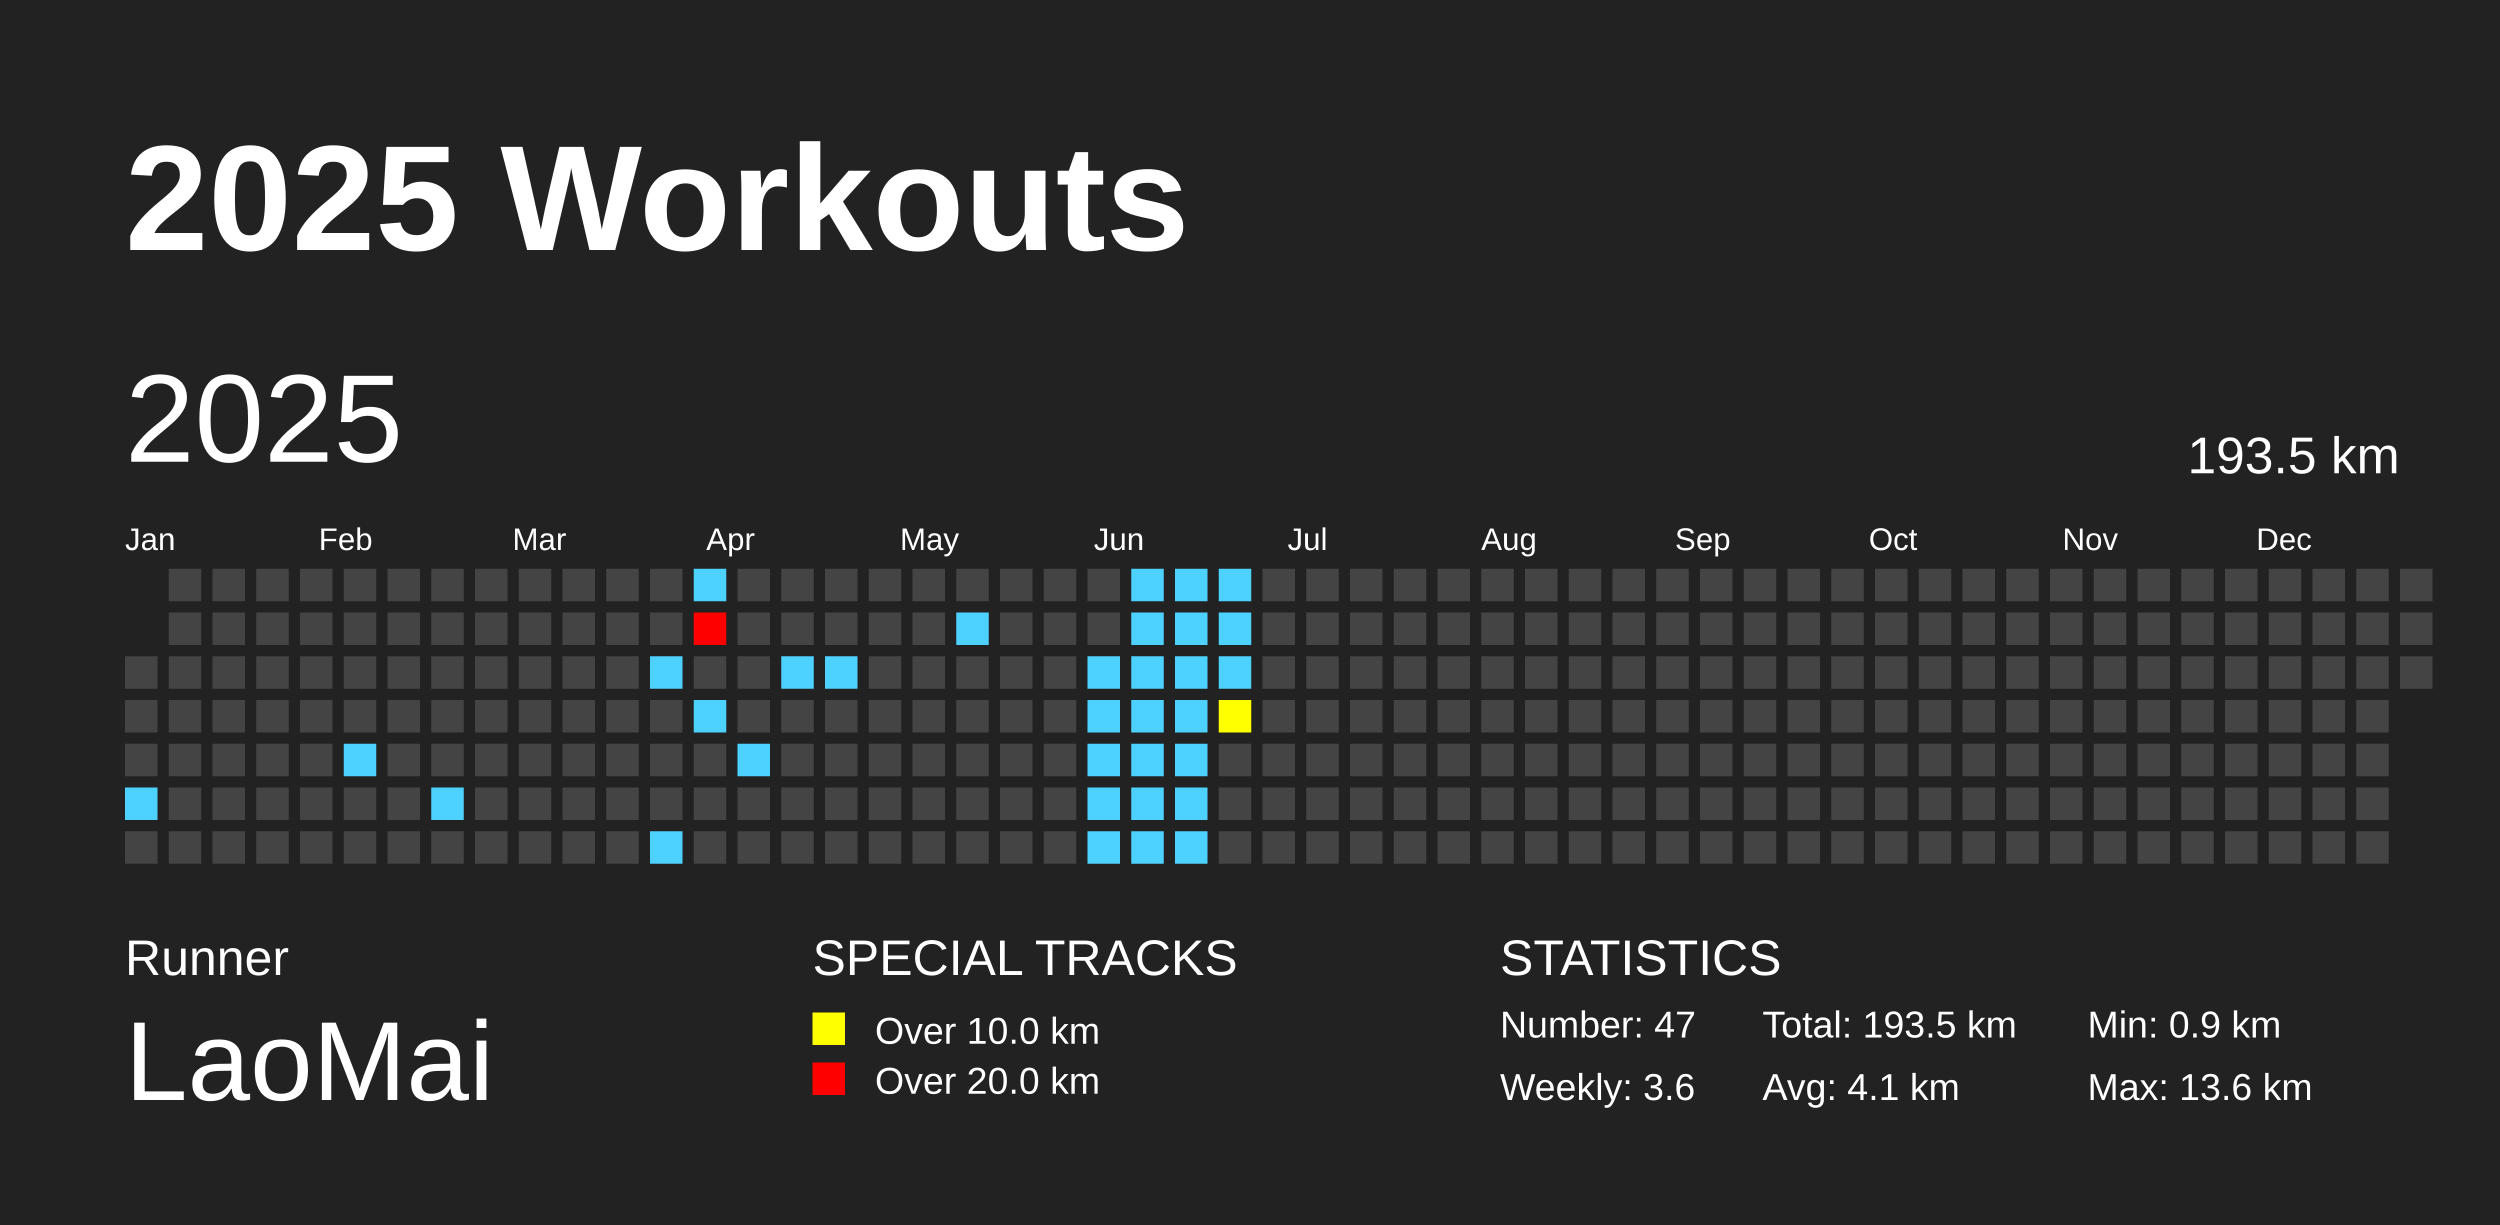
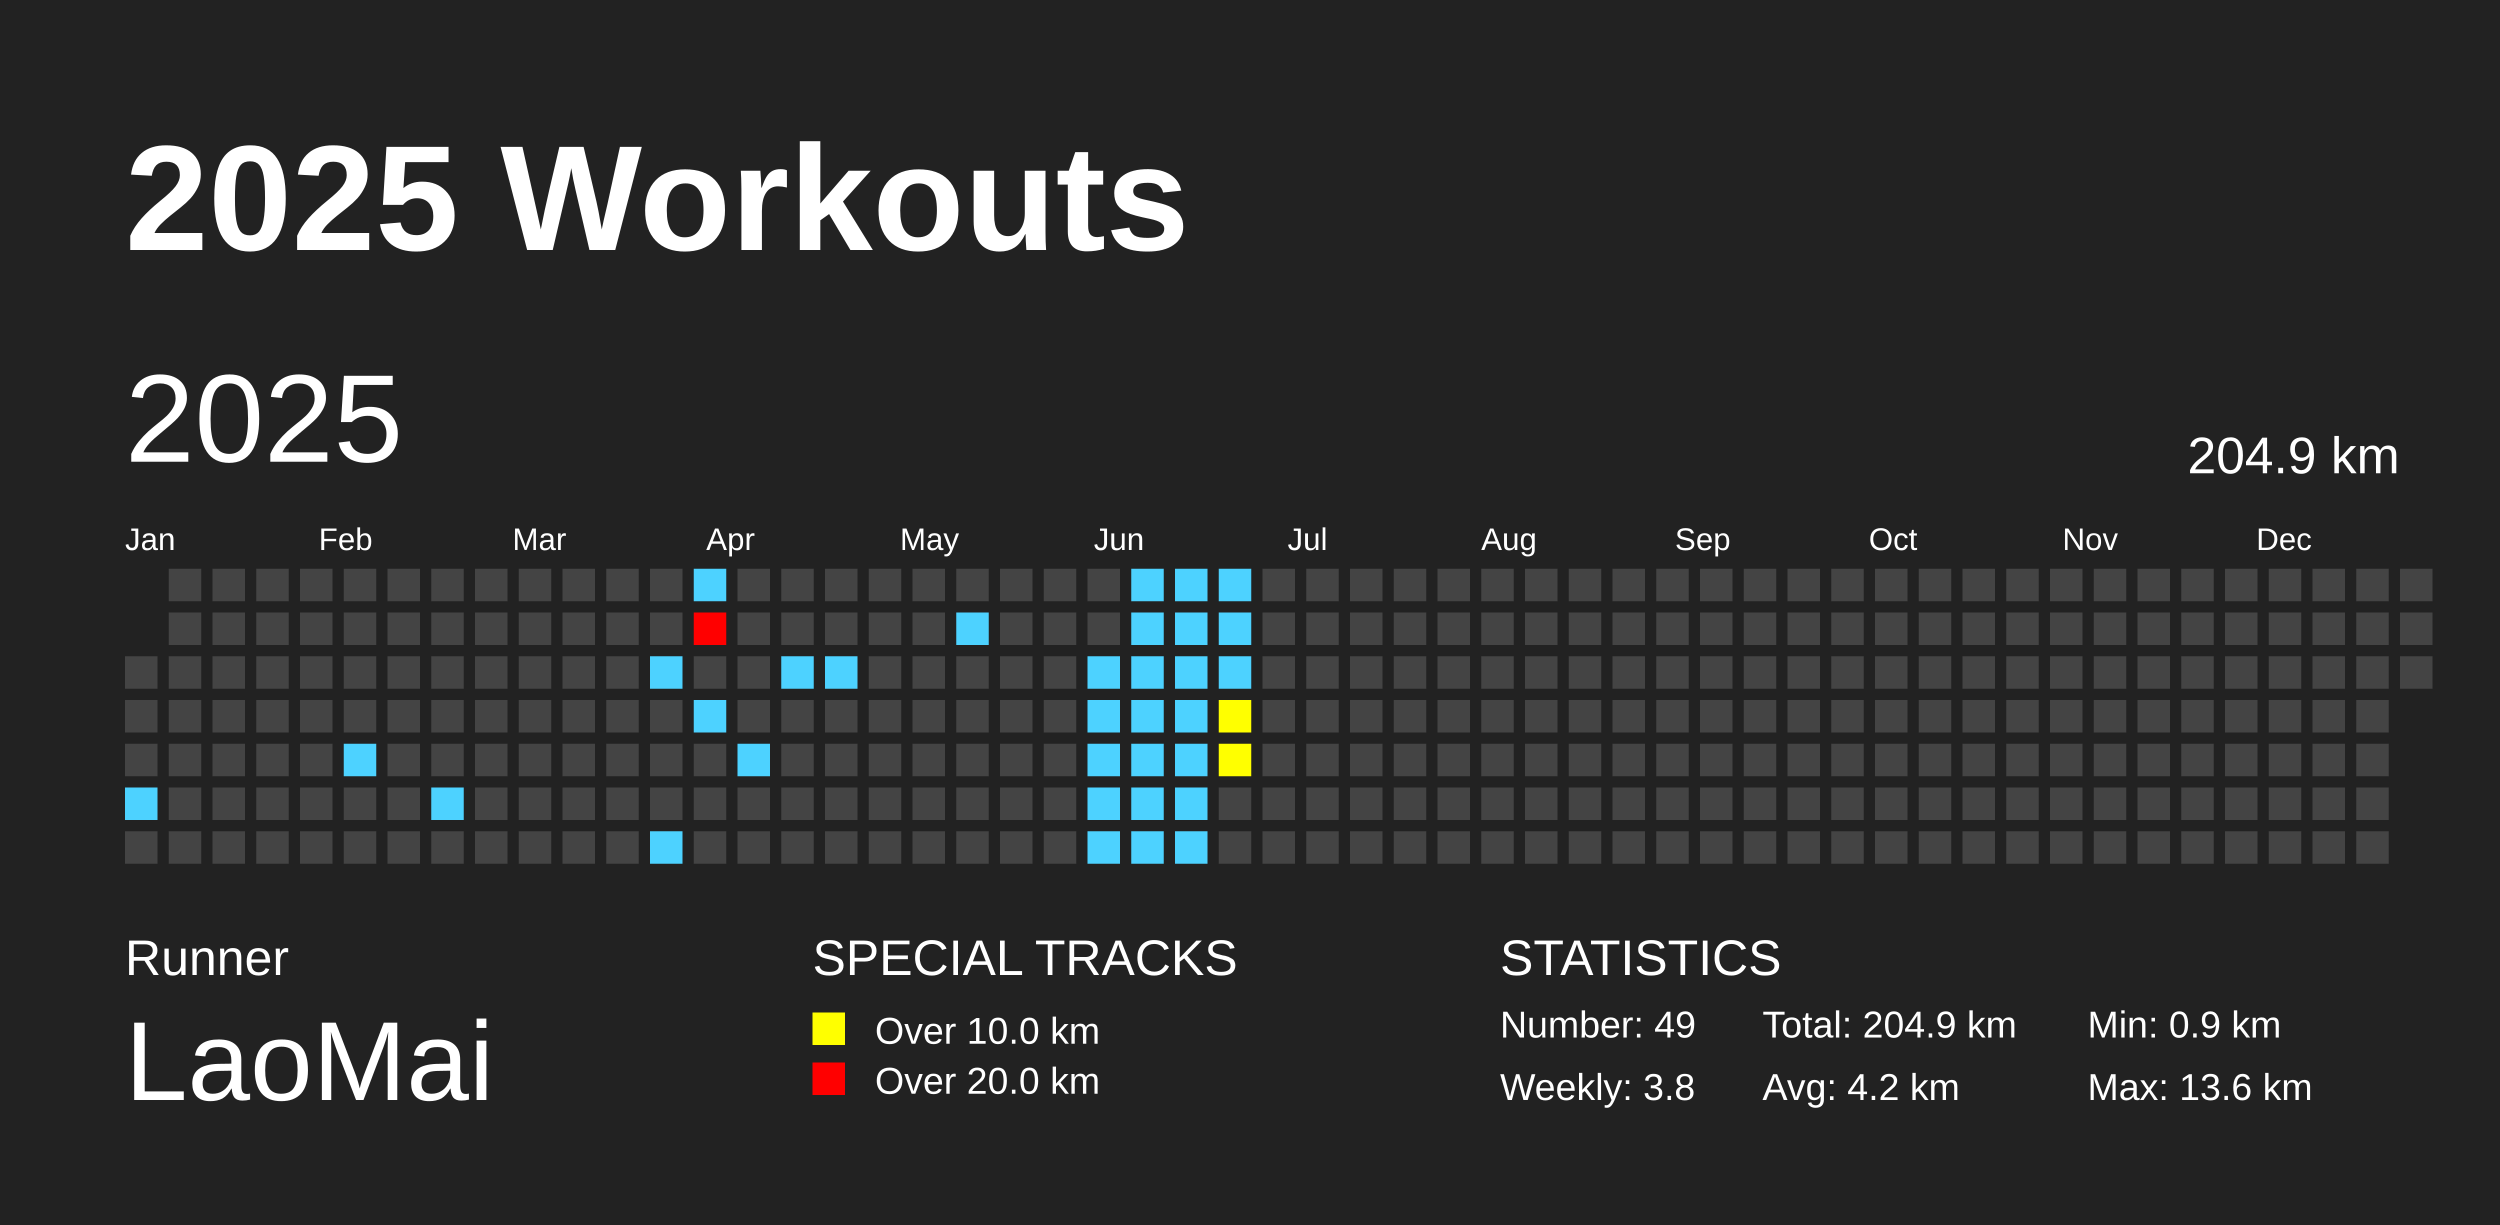
<svg xmlns="http://www.w3.org/2000/svg" baseProfile="full" height="98mm" version="1.1" viewBox="0,0,200,98" width="200mm">
  <defs />
  <rect fill="#222222" height="98" width="200" x="0" y="0" />
  <text fill="#FFFFFF" style="font-size:12px; font-family:Arial; font-weight:bold;" x="10" y="20">2025 Workouts</text>
  <text fill="#FFFFFF" style="font-size:4px; font-family:Arial" x="10" y="78">Runner</text>
  <text fill="#FFFFFF" style="font-size:9px; font-family:Arial" x="10" y="88">LaoMai</text>
  <text fill="#FFFFFF" style="font-size:4px; font-family:Arial" x="65" y="78">SPECIAL TRACKS</text>
  <rect fill="yellow" height="2.6" width="2.6" x="65" y="81" />
  <text fill="#FFFFFF" style="font-size:3px; font-family:Arial" x="70" y="83.5">Over 10.0 km</text>
  <rect fill="red" height="2.6" width="2.6" x="65" y="85" />
  <text fill="#FFFFFF" style="font-size:3px; font-family:Arial" x="70" y="87.5">Over 20.0 km</text>
  <text fill="#FFFFFF" style="font-size:4px; font-family:Arial" x="120" y="78">STATISTICS</text>
-   <text fill="#FFFFFF" style="font-size:3px; font-family:Arial" x="120" y="83">Number: 47</text>
-   <text fill="#FFFFFF" style="font-size:3px; font-family:Arial" x="120" y="88">Weekly: 3.6</text>
-   <text fill="#FFFFFF" style="font-size:3px; font-family:Arial" x="141" y="83">Total: 193.5 km</text>
-   <text fill="#FFFFFF" style="font-size:3px; font-family:Arial" x="141" y="88">Avg: 4.1 km</text>
+   <text fill="#FFFFFF" style="font-size:3px; font-family:Arial" x="120" y="83">Number: 49</text>
+   <text fill="#FFFFFF" style="font-size:3px; font-family:Arial" x="120" y="88">Weekly: 3.8</text>
+   <text fill="#FFFFFF" style="font-size:3px; font-family:Arial" x="141" y="83">Total: 204.9 km</text>
+   <text fill="#FFFFFF" style="font-size:3px; font-family:Arial" x="141" y="88">Avg: 4.2 km</text>
  <text fill="#FFFFFF" style="font-size:3px; font-family:Arial" x="167" y="83">Min: 0.9 km</text>
  <text fill="#FFFFFF" style="font-size:3px; font-family:Arial" x="167" y="88">Max: 13.6 km</text>
  <text dominant-baseline="hanging" fill="#FFFFFF" style="font-size:10.0px; font-family:Arial;" x="10" y="30">2025</text>
-   <text dominant-baseline="hanging" fill="#FFFFFF" style="font-size:4.125px; font-family:Arial;" x="175" y="35">193.5 km</text>
+   <text dominant-baseline="hanging" fill="#FFFFFF" style="font-size:4.125px; font-family:Arial;" x="175" y="35">204.9 km</text>
  <text fill="#FFFFFF" style="font-size:2.5px; font-family:Arial" x="10.0" y="44">Jan</text>
  <text fill="#FFFFFF" style="font-size:2.5px; font-family:Arial" x="25.5" y="44">Feb</text>
  <text fill="#FFFFFF" style="font-size:2.5px; font-family:Arial" x="41.0" y="44">Mar</text>
  <text fill="#FFFFFF" style="font-size:2.5px; font-family:Arial" x="56.5" y="44">Apr</text>
  <text fill="#FFFFFF" style="font-size:2.5px; font-family:Arial" x="72.0" y="44">May</text>
  <text fill="#FFFFFF" style="font-size:2.5px; font-family:Arial" x="87.5" y="44">Jun</text>
  <text fill="#FFFFFF" style="font-size:2.5px; font-family:Arial" x="103.0" y="44">Jul</text>
  <text fill="#FFFFFF" style="font-size:2.5px; font-family:Arial" x="118.5" y="44">Aug</text>
  <text fill="#FFFFFF" style="font-size:2.5px; font-family:Arial" x="134.0" y="44">Sep</text>
  <text fill="#FFFFFF" style="font-size:2.5px; font-family:Arial" x="149.5" y="44">Oct</text>
  <text fill="#FFFFFF" style="font-size:2.5px; font-family:Arial" x="165.0" y="44">Nov</text>
  <text fill="#FFFFFF" style="font-size:2.5px; font-family:Arial" x="180.5" y="44">Dec</text>
  <rect fill="#444444" height="2.6" width="2.6" x="10.0" y="52.5" />
  <rect fill="#444444" height="2.6" width="2.6" x="10.0" y="56.0" />
  <rect fill="#444444" height="2.6" width="2.6" x="10.0" y="59.5" />
  <rect fill="#4DD2FF" height="2.6" width="2.6" x="10.0" y="63.0" />
  <rect fill="#444444" height="2.6" width="2.6" x="10.0" y="66.5" />
  <rect fill="#444444" height="2.6" width="2.6" x="13.5" y="45.5" />
  <rect fill="#444444" height="2.6" width="2.6" x="13.5" y="49.0" />
  <rect fill="#444444" height="2.6" width="2.6" x="13.5" y="52.5" />
  <rect fill="#444444" height="2.6" width="2.6" x="13.5" y="56.0" />
  <rect fill="#444444" height="2.6" width="2.6" x="13.5" y="59.5" />
  <rect fill="#444444" height="2.6" width="2.6" x="13.5" y="63.0" />
  <rect fill="#444444" height="2.6" width="2.6" x="13.5" y="66.5" />
  <rect fill="#444444" height="2.6" width="2.6" x="17.0" y="45.5" />
  <rect fill="#444444" height="2.6" width="2.6" x="17.0" y="49.0" />
  <rect fill="#444444" height="2.6" width="2.6" x="17.0" y="52.5" />
  <rect fill="#444444" height="2.6" width="2.6" x="17.0" y="56.0" />
  <rect fill="#444444" height="2.6" width="2.6" x="17.0" y="59.5" />
  <rect fill="#444444" height="2.6" width="2.6" x="17.0" y="63.0" />
  <rect fill="#444444" height="2.6" width="2.6" x="17.0" y="66.5" />
  <rect fill="#444444" height="2.6" width="2.6" x="20.5" y="45.5" />
  <rect fill="#444444" height="2.6" width="2.6" x="20.5" y="49.0" />
  <rect fill="#444444" height="2.6" width="2.6" x="20.5" y="52.5" />
  <rect fill="#444444" height="2.6" width="2.6" x="20.5" y="56.0" />
  <rect fill="#444444" height="2.6" width="2.6" x="20.5" y="59.5" />
  <rect fill="#444444" height="2.6" width="2.6" x="20.5" y="63.0" />
  <rect fill="#444444" height="2.6" width="2.6" x="20.5" y="66.5" />
  <rect fill="#444444" height="2.6" width="2.6" x="24.0" y="45.5" />
  <rect fill="#444444" height="2.6" width="2.6" x="24.0" y="49.0" />
  <rect fill="#444444" height="2.6" width="2.6" x="24.0" y="52.5" />
  <rect fill="#444444" height="2.6" width="2.6" x="24.0" y="56.0" />
  <rect fill="#444444" height="2.6" width="2.6" x="24.0" y="59.5" />
  <rect fill="#444444" height="2.6" width="2.6" x="24.0" y="63.0" />
  <rect fill="#444444" height="2.6" width="2.6" x="24.0" y="66.5" />
  <rect fill="#444444" height="2.6" width="2.6" x="27.5" y="45.5" />
  <rect fill="#444444" height="2.6" width="2.6" x="27.5" y="49.0" />
  <rect fill="#444444" height="2.6" width="2.6" x="27.5" y="52.5" />
  <rect fill="#444444" height="2.6" width="2.6" x="27.5" y="56.0" />
  <rect fill="#4DD2FF" height="2.6" width="2.6" x="27.5" y="59.5" />
  <rect fill="#444444" height="2.6" width="2.6" x="27.5" y="63.0" />
  <rect fill="#444444" height="2.6" width="2.6" x="27.5" y="66.5" />
  <rect fill="#444444" height="2.6" width="2.6" x="31.0" y="45.5" />
  <rect fill="#444444" height="2.6" width="2.6" x="31.0" y="49.0" />
  <rect fill="#444444" height="2.6" width="2.6" x="31.0" y="52.5" />
  <rect fill="#444444" height="2.6" width="2.6" x="31.0" y="56.0" />
  <rect fill="#444444" height="2.6" width="2.6" x="31.0" y="59.5" />
  <rect fill="#444444" height="2.6" width="2.6" x="31.0" y="63.0" />
  <rect fill="#444444" height="2.6" width="2.6" x="31.0" y="66.5" />
  <rect fill="#444444" height="2.6" width="2.6" x="34.5" y="45.5" />
  <rect fill="#444444" height="2.6" width="2.6" x="34.5" y="49.0" />
  <rect fill="#444444" height="2.6" width="2.6" x="34.5" y="52.5" />
  <rect fill="#444444" height="2.6" width="2.6" x="34.5" y="56.0" />
  <rect fill="#444444" height="2.6" width="2.6" x="34.5" y="59.5" />
  <rect fill="#4DD2FF" height="2.6" width="2.6" x="34.5" y="63.0" />
  <rect fill="#444444" height="2.6" width="2.6" x="34.5" y="66.5" />
  <rect fill="#444444" height="2.6" width="2.6" x="38.0" y="45.5" />
  <rect fill="#444444" height="2.6" width="2.6" x="38.0" y="49.0" />
  <rect fill="#444444" height="2.6" width="2.6" x="38.0" y="52.5" />
  <rect fill="#444444" height="2.6" width="2.6" x="38.0" y="56.0" />
  <rect fill="#444444" height="2.6" width="2.6" x="38.0" y="59.5" />
  <rect fill="#444444" height="2.6" width="2.6" x="38.0" y="63.0" />
  <rect fill="#444444" height="2.6" width="2.6" x="38.0" y="66.5" />
  <rect fill="#444444" height="2.6" width="2.6" x="41.5" y="45.5" />
  <rect fill="#444444" height="2.6" width="2.6" x="41.5" y="49.0" />
  <rect fill="#444444" height="2.6" width="2.6" x="41.5" y="52.5" />
  <rect fill="#444444" height="2.6" width="2.6" x="41.5" y="56.0" />
  <rect fill="#444444" height="2.6" width="2.6" x="41.5" y="59.5" />
  <rect fill="#444444" height="2.6" width="2.6" x="41.5" y="63.0" />
  <rect fill="#444444" height="2.6" width="2.6" x="41.5" y="66.5" />
  <rect fill="#444444" height="2.6" width="2.6" x="45.0" y="45.5" />
  <rect fill="#444444" height="2.6" width="2.6" x="45.0" y="49.0" />
  <rect fill="#444444" height="2.6" width="2.6" x="45.0" y="52.5" />
  <rect fill="#444444" height="2.6" width="2.6" x="45.0" y="56.0" />
  <rect fill="#444444" height="2.6" width="2.6" x="45.0" y="59.5" />
  <rect fill="#444444" height="2.6" width="2.6" x="45.0" y="63.0" />
  <rect fill="#444444" height="2.6" width="2.6" x="45.0" y="66.5" />
  <rect fill="#444444" height="2.6" width="2.6" x="48.5" y="45.5" />
  <rect fill="#444444" height="2.6" width="2.6" x="48.5" y="49.0" />
  <rect fill="#444444" height="2.6" width="2.6" x="48.5" y="52.5" />
  <rect fill="#444444" height="2.6" width="2.6" x="48.5" y="56.0" />
  <rect fill="#444444" height="2.6" width="2.6" x="48.5" y="59.5" />
  <rect fill="#444444" height="2.6" width="2.6" x="48.5" y="63.0" />
  <rect fill="#444444" height="2.6" width="2.6" x="48.5" y="66.5" />
  <rect fill="#444444" height="2.6" width="2.6" x="52.0" y="45.5" />
  <rect fill="#444444" height="2.6" width="2.6" x="52.0" y="49.0" />
  <rect fill="#4DD2FF" height="2.6" width="2.6" x="52.0" y="52.5" />
  <rect fill="#444444" height="2.6" width="2.6" x="52.0" y="56.0" />
  <rect fill="#444444" height="2.6" width="2.6" x="52.0" y="59.5" />
  <rect fill="#444444" height="2.6" width="2.6" x="52.0" y="63.0" />
  <rect fill="#4DD2FF" height="2.6" width="2.6" x="52.0" y="66.5" />
  <rect fill="#4DD2FF" height="2.6" width="2.6" x="55.5" y="45.5" />
  <rect fill="red" height="2.6" width="2.6" x="55.5" y="49.0" />
  <rect fill="#444444" height="2.6" width="2.6" x="55.5" y="52.5" />
  <rect fill="#4DD2FF" height="2.6" width="2.6" x="55.5" y="56.0" />
  <rect fill="#444444" height="2.6" width="2.6" x="55.5" y="59.5" />
  <rect fill="#444444" height="2.6" width="2.6" x="55.5" y="63.0" />
  <rect fill="#444444" height="2.6" width="2.6" x="55.5" y="66.5" />
  <rect fill="#444444" height="2.6" width="2.6" x="59.0" y="45.5" />
  <rect fill="#444444" height="2.6" width="2.6" x="59.0" y="49.0" />
  <rect fill="#444444" height="2.6" width="2.6" x="59.0" y="52.5" />
  <rect fill="#444444" height="2.6" width="2.6" x="59.0" y="56.0" />
  <rect fill="#4DD2FF" height="2.6" width="2.6" x="59.0" y="59.5" />
  <rect fill="#444444" height="2.6" width="2.6" x="59.0" y="63.0" />
  <rect fill="#444444" height="2.6" width="2.6" x="59.0" y="66.5" />
  <rect fill="#444444" height="2.6" width="2.6" x="62.5" y="45.5" />
  <rect fill="#444444" height="2.6" width="2.6" x="62.5" y="49.0" />
  <rect fill="#4DD2FF" height="2.6" width="2.6" x="62.5" y="52.5" />
  <rect fill="#444444" height="2.6" width="2.6" x="62.5" y="56.0" />
  <rect fill="#444444" height="2.6" width="2.6" x="62.5" y="59.5" />
  <rect fill="#444444" height="2.6" width="2.6" x="62.5" y="63.0" />
  <rect fill="#444444" height="2.6" width="2.6" x="62.5" y="66.5" />
  <rect fill="#444444" height="2.6" width="2.6" x="66.0" y="45.5" />
  <rect fill="#444444" height="2.6" width="2.6" x="66.0" y="49.0" />
  <rect fill="#4DD2FF" height="2.6" width="2.6" x="66.0" y="52.5" />
  <rect fill="#444444" height="2.6" width="2.6" x="66.0" y="56.0" />
  <rect fill="#444444" height="2.6" width="2.6" x="66.0" y="59.5" />
  <rect fill="#444444" height="2.6" width="2.6" x="66.0" y="63.0" />
  <rect fill="#444444" height="2.6" width="2.6" x="66.0" y="66.5" />
  <rect fill="#444444" height="2.6" width="2.6" x="69.5" y="45.5" />
  <rect fill="#444444" height="2.6" width="2.6" x="69.5" y="49.0" />
  <rect fill="#444444" height="2.6" width="2.6" x="69.5" y="52.5" />
  <rect fill="#444444" height="2.6" width="2.6" x="69.5" y="56.0" />
  <rect fill="#444444" height="2.6" width="2.6" x="69.5" y="59.5" />
  <rect fill="#444444" height="2.6" width="2.6" x="69.5" y="63.0" />
  <rect fill="#444444" height="2.6" width="2.6" x="69.5" y="66.5" />
  <rect fill="#444444" height="2.6" width="2.6" x="73.0" y="45.5" />
  <rect fill="#444444" height="2.6" width="2.6" x="73.0" y="49.0" />
  <rect fill="#444444" height="2.6" width="2.6" x="73.0" y="52.5" />
  <rect fill="#444444" height="2.6" width="2.6" x="73.0" y="56.0" />
  <rect fill="#444444" height="2.6" width="2.6" x="73.0" y="59.5" />
  <rect fill="#444444" height="2.6" width="2.6" x="73.0" y="63.0" />
  <rect fill="#444444" height="2.6" width="2.6" x="73.0" y="66.5" />
  <rect fill="#444444" height="2.6" width="2.6" x="76.5" y="45.5" />
  <rect fill="#4DD2FF" height="2.6" width="2.6" x="76.5" y="49.0" />
  <rect fill="#444444" height="2.6" width="2.6" x="76.5" y="52.5" />
  <rect fill="#444444" height="2.6" width="2.6" x="76.5" y="56.0" />
  <rect fill="#444444" height="2.6" width="2.6" x="76.5" y="59.5" />
  <rect fill="#444444" height="2.6" width="2.6" x="76.5" y="63.0" />
  <rect fill="#444444" height="2.6" width="2.6" x="76.5" y="66.5" />
  <rect fill="#444444" height="2.6" width="2.6" x="80.0" y="45.5" />
  <rect fill="#444444" height="2.6" width="2.6" x="80.0" y="49.0" />
  <rect fill="#444444" height="2.6" width="2.6" x="80.0" y="52.5" />
  <rect fill="#444444" height="2.6" width="2.6" x="80.0" y="56.0" />
  <rect fill="#444444" height="2.6" width="2.6" x="80.0" y="59.5" />
  <rect fill="#444444" height="2.6" width="2.6" x="80.0" y="63.0" />
  <rect fill="#444444" height="2.6" width="2.6" x="80.0" y="66.5" />
  <rect fill="#444444" height="2.6" width="2.6" x="83.5" y="45.5" />
  <rect fill="#444444" height="2.6" width="2.6" x="83.5" y="49.0" />
  <rect fill="#444444" height="2.6" width="2.6" x="83.5" y="52.5" />
  <rect fill="#444444" height="2.6" width="2.6" x="83.5" y="56.0" />
  <rect fill="#444444" height="2.6" width="2.6" x="83.5" y="59.5" />
  <rect fill="#444444" height="2.6" width="2.6" x="83.5" y="63.0" />
  <rect fill="#444444" height="2.6" width="2.6" x="83.5" y="66.5" />
  <rect fill="#444444" height="2.6" width="2.6" x="87.0" y="45.5" />
  <rect fill="#444444" height="2.6" width="2.6" x="87.0" y="49.0" />
  <rect fill="#4DD2FF" height="2.6" width="2.6" x="87.0" y="52.5" />
  <rect fill="#4DD2FF" height="2.6" width="2.6" x="87.0" y="56.0" />
  <rect fill="#4DD2FF" height="2.6" width="2.6" x="87.0" y="59.5" />
  <rect fill="#4DD2FF" height="2.6" width="2.6" x="87.0" y="63.0" />
  <rect fill="#4DD2FF" height="2.6" width="2.6" x="87.0" y="66.5" />
  <rect fill="#4DD2FF" height="2.6" width="2.6" x="90.5" y="45.5" />
  <rect fill="#4DD2FF" height="2.6" width="2.6" x="90.5" y="49.0" />
  <rect fill="#4DD2FF" height="2.6" width="2.6" x="90.5" y="52.5" />
  <rect fill="#4DD2FF" height="2.6" width="2.6" x="90.5" y="56.0" />
  <rect fill="#4DD2FF" height="2.6" width="2.6" x="90.5" y="59.5" />
  <rect fill="#4DD2FF" height="2.6" width="2.6" x="90.5" y="63.0" />
  <rect fill="#4DD2FF" height="2.6" width="2.6" x="90.5" y="66.5" />
  <rect fill="#4DD2FF" height="2.6" width="2.6" x="94.0" y="45.5" />
  <rect fill="#4DD2FF" height="2.6" width="2.6" x="94.0" y="49.0" />
  <rect fill="#4DD2FF" height="2.6" width="2.6" x="94.0" y="52.5" />
  <rect fill="#4DD2FF" height="2.6" width="2.6" x="94.0" y="56.0" />
  <rect fill="#4DD2FF" height="2.6" width="2.6" x="94.0" y="59.5" />
  <rect fill="#4DD2FF" height="2.6" width="2.6" x="94.0" y="63.0" />
  <rect fill="#4DD2FF" height="2.6" width="2.6" x="94.0" y="66.5" />
  <rect fill="#4DD2FF" height="2.6" width="2.6" x="97.5" y="45.5" />
  <rect fill="#4DD2FF" height="2.6" width="2.6" x="97.5" y="49.0" />
  <rect fill="#4DD2FF" height="2.6" width="2.6" x="97.5" y="52.5" />
  <rect fill="yellow" height="2.6" width="2.6" x="97.5" y="56.0" />
-   <rect fill="#444444" height="2.6" width="2.6" x="97.5" y="59.5" />
+   <rect fill="yellow" height="2.6" width="2.6" x="97.5" y="59.5" />
  <rect fill="#444444" height="2.6" width="2.6" x="97.5" y="63.0" />
  <rect fill="#444444" height="2.6" width="2.6" x="97.5" y="66.5" />
  <rect fill="#444444" height="2.6" width="2.6" x="101.0" y="45.5" />
  <rect fill="#444444" height="2.6" width="2.6" x="101.0" y="49.0" />
  <rect fill="#444444" height="2.6" width="2.6" x="101.0" y="52.5" />
  <rect fill="#444444" height="2.6" width="2.6" x="101.0" y="56.0" />
  <rect fill="#444444" height="2.6" width="2.6" x="101.0" y="59.5" />
  <rect fill="#444444" height="2.6" width="2.6" x="101.0" y="63.0" />
  <rect fill="#444444" height="2.6" width="2.6" x="101.0" y="66.5" />
  <rect fill="#444444" height="2.6" width="2.6" x="104.5" y="45.5" />
  <rect fill="#444444" height="2.6" width="2.6" x="104.5" y="49.0" />
  <rect fill="#444444" height="2.6" width="2.6" x="104.5" y="52.5" />
  <rect fill="#444444" height="2.6" width="2.6" x="104.5" y="56.0" />
  <rect fill="#444444" height="2.6" width="2.6" x="104.5" y="59.5" />
  <rect fill="#444444" height="2.6" width="2.6" x="104.5" y="63.0" />
  <rect fill="#444444" height="2.6" width="2.6" x="104.5" y="66.5" />
  <rect fill="#444444" height="2.6" width="2.6" x="108.0" y="45.5" />
  <rect fill="#444444" height="2.6" width="2.6" x="108.0" y="49.0" />
  <rect fill="#444444" height="2.6" width="2.6" x="108.0" y="52.5" />
  <rect fill="#444444" height="2.6" width="2.6" x="108.0" y="56.0" />
  <rect fill="#444444" height="2.6" width="2.6" x="108.0" y="59.5" />
  <rect fill="#444444" height="2.6" width="2.6" x="108.0" y="63.0" />
  <rect fill="#444444" height="2.6" width="2.6" x="108.0" y="66.5" />
  <rect fill="#444444" height="2.6" width="2.6" x="111.5" y="45.5" />
  <rect fill="#444444" height="2.6" width="2.6" x="111.5" y="49.0" />
  <rect fill="#444444" height="2.6" width="2.6" x="111.5" y="52.5" />
  <rect fill="#444444" height="2.6" width="2.6" x="111.5" y="56.0" />
  <rect fill="#444444" height="2.6" width="2.6" x="111.5" y="59.5" />
  <rect fill="#444444" height="2.6" width="2.6" x="111.5" y="63.0" />
  <rect fill="#444444" height="2.6" width="2.6" x="111.5" y="66.5" />
  <rect fill="#444444" height="2.6" width="2.6" x="115.0" y="45.5" />
  <rect fill="#444444" height="2.6" width="2.6" x="115.0" y="49.0" />
  <rect fill="#444444" height="2.6" width="2.6" x="115.0" y="52.5" />
  <rect fill="#444444" height="2.6" width="2.6" x="115.0" y="56.0" />
  <rect fill="#444444" height="2.6" width="2.6" x="115.0" y="59.5" />
  <rect fill="#444444" height="2.6" width="2.6" x="115.0" y="63.0" />
  <rect fill="#444444" height="2.6" width="2.6" x="115.0" y="66.5" />
  <rect fill="#444444" height="2.6" width="2.6" x="118.5" y="45.5" />
  <rect fill="#444444" height="2.6" width="2.6" x="118.5" y="49.0" />
  <rect fill="#444444" height="2.6" width="2.6" x="118.5" y="52.5" />
  <rect fill="#444444" height="2.6" width="2.6" x="118.5" y="56.0" />
  <rect fill="#444444" height="2.6" width="2.6" x="118.5" y="59.5" />
  <rect fill="#444444" height="2.6" width="2.6" x="118.5" y="63.0" />
  <rect fill="#444444" height="2.6" width="2.6" x="118.5" y="66.5" />
  <rect fill="#444444" height="2.6" width="2.6" x="122.0" y="45.5" />
  <rect fill="#444444" height="2.6" width="2.6" x="122.0" y="49.0" />
  <rect fill="#444444" height="2.6" width="2.6" x="122.0" y="52.5" />
  <rect fill="#444444" height="2.6" width="2.6" x="122.0" y="56.0" />
  <rect fill="#444444" height="2.6" width="2.6" x="122.0" y="59.5" />
  <rect fill="#444444" height="2.6" width="2.6" x="122.0" y="63.0" />
  <rect fill="#444444" height="2.6" width="2.6" x="122.0" y="66.5" />
  <rect fill="#444444" height="2.6" width="2.6" x="125.5" y="45.5" />
  <rect fill="#444444" height="2.6" width="2.6" x="125.5" y="49.0" />
  <rect fill="#444444" height="2.6" width="2.6" x="125.5" y="52.5" />
  <rect fill="#444444" height="2.6" width="2.6" x="125.5" y="56.0" />
  <rect fill="#444444" height="2.6" width="2.6" x="125.5" y="59.5" />
  <rect fill="#444444" height="2.6" width="2.6" x="125.5" y="63.0" />
  <rect fill="#444444" height="2.6" width="2.6" x="125.5" y="66.5" />
  <rect fill="#444444" height="2.6" width="2.6" x="129.0" y="45.5" />
  <rect fill="#444444" height="2.6" width="2.6" x="129.0" y="49.0" />
  <rect fill="#444444" height="2.6" width="2.6" x="129.0" y="52.5" />
  <rect fill="#444444" height="2.6" width="2.6" x="129.0" y="56.0" />
  <rect fill="#444444" height="2.6" width="2.6" x="129.0" y="59.5" />
  <rect fill="#444444" height="2.6" width="2.6" x="129.0" y="63.0" />
  <rect fill="#444444" height="2.6" width="2.6" x="129.0" y="66.5" />
  <rect fill="#444444" height="2.6" width="2.6" x="132.5" y="45.5" />
  <rect fill="#444444" height="2.6" width="2.6" x="132.5" y="49.0" />
  <rect fill="#444444" height="2.6" width="2.6" x="132.5" y="52.5" />
  <rect fill="#444444" height="2.6" width="2.6" x="132.5" y="56.0" />
  <rect fill="#444444" height="2.6" width="2.6" x="132.5" y="59.5" />
  <rect fill="#444444" height="2.6" width="2.6" x="132.5" y="63.0" />
  <rect fill="#444444" height="2.6" width="2.6" x="132.5" y="66.5" />
  <rect fill="#444444" height="2.6" width="2.6" x="136.0" y="45.5" />
  <rect fill="#444444" height="2.6" width="2.6" x="136.0" y="49.0" />
  <rect fill="#444444" height="2.6" width="2.6" x="136.0" y="52.5" />
  <rect fill="#444444" height="2.6" width="2.6" x="136.0" y="56.0" />
  <rect fill="#444444" height="2.6" width="2.6" x="136.0" y="59.5" />
  <rect fill="#444444" height="2.6" width="2.6" x="136.0" y="63.0" />
  <rect fill="#444444" height="2.6" width="2.6" x="136.0" y="66.5" />
  <rect fill="#444444" height="2.6" width="2.6" x="139.5" y="45.5" />
  <rect fill="#444444" height="2.6" width="2.6" x="139.5" y="49.0" />
  <rect fill="#444444" height="2.6" width="2.6" x="139.5" y="52.5" />
  <rect fill="#444444" height="2.6" width="2.6" x="139.5" y="56.0" />
  <rect fill="#444444" height="2.6" width="2.6" x="139.5" y="59.5" />
  <rect fill="#444444" height="2.6" width="2.6" x="139.5" y="63.0" />
  <rect fill="#444444" height="2.6" width="2.6" x="139.5" y="66.5" />
  <rect fill="#444444" height="2.6" width="2.6" x="143.0" y="45.5" />
  <rect fill="#444444" height="2.6" width="2.6" x="143.0" y="49.0" />
  <rect fill="#444444" height="2.6" width="2.6" x="143.0" y="52.5" />
  <rect fill="#444444" height="2.6" width="2.6" x="143.0" y="56.0" />
  <rect fill="#444444" height="2.6" width="2.6" x="143.0" y="59.5" />
  <rect fill="#444444" height="2.6" width="2.6" x="143.0" y="63.0" />
  <rect fill="#444444" height="2.6" width="2.6" x="143.0" y="66.5" />
  <rect fill="#444444" height="2.6" width="2.6" x="146.5" y="45.5" />
  <rect fill="#444444" height="2.6" width="2.6" x="146.5" y="49.0" />
  <rect fill="#444444" height="2.6" width="2.6" x="146.5" y="52.5" />
  <rect fill="#444444" height="2.6" width="2.6" x="146.5" y="56.0" />
  <rect fill="#444444" height="2.6" width="2.6" x="146.5" y="59.5" />
  <rect fill="#444444" height="2.6" width="2.6" x="146.5" y="63.0" />
  <rect fill="#444444" height="2.6" width="2.6" x="146.5" y="66.5" />
  <rect fill="#444444" height="2.6" width="2.6" x="150.0" y="45.5" />
  <rect fill="#444444" height="2.6" width="2.6" x="150.0" y="49.0" />
  <rect fill="#444444" height="2.6" width="2.6" x="150.0" y="52.5" />
  <rect fill="#444444" height="2.6" width="2.6" x="150.0" y="56.0" />
  <rect fill="#444444" height="2.6" width="2.6" x="150.0" y="59.5" />
  <rect fill="#444444" height="2.6" width="2.6" x="150.0" y="63.0" />
  <rect fill="#444444" height="2.6" width="2.6" x="150.0" y="66.5" />
  <rect fill="#444444" height="2.6" width="2.6" x="153.5" y="45.5" />
  <rect fill="#444444" height="2.6" width="2.6" x="153.5" y="49.0" />
  <rect fill="#444444" height="2.6" width="2.6" x="153.5" y="52.5" />
  <rect fill="#444444" height="2.6" width="2.6" x="153.5" y="56.0" />
  <rect fill="#444444" height="2.6" width="2.6" x="153.5" y="59.5" />
  <rect fill="#444444" height="2.6" width="2.6" x="153.5" y="63.0" />
  <rect fill="#444444" height="2.6" width="2.6" x="153.5" y="66.5" />
  <rect fill="#444444" height="2.6" width="2.6" x="157.0" y="45.5" />
  <rect fill="#444444" height="2.6" width="2.6" x="157.0" y="49.0" />
  <rect fill="#444444" height="2.6" width="2.6" x="157.0" y="52.5" />
  <rect fill="#444444" height="2.6" width="2.6" x="157.0" y="56.0" />
  <rect fill="#444444" height="2.6" width="2.6" x="157.0" y="59.5" />
  <rect fill="#444444" height="2.6" width="2.6" x="157.0" y="63.0" />
  <rect fill="#444444" height="2.6" width="2.6" x="157.0" y="66.5" />
  <rect fill="#444444" height="2.6" width="2.6" x="160.5" y="45.5" />
  <rect fill="#444444" height="2.6" width="2.6" x="160.5" y="49.0" />
  <rect fill="#444444" height="2.6" width="2.6" x="160.5" y="52.5" />
  <rect fill="#444444" height="2.6" width="2.6" x="160.5" y="56.0" />
  <rect fill="#444444" height="2.6" width="2.6" x="160.5" y="59.5" />
  <rect fill="#444444" height="2.6" width="2.6" x="160.5" y="63.0" />
  <rect fill="#444444" height="2.6" width="2.6" x="160.5" y="66.5" />
  <rect fill="#444444" height="2.6" width="2.6" x="164.0" y="45.5" />
  <rect fill="#444444" height="2.6" width="2.6" x="164.0" y="49.0" />
  <rect fill="#444444" height="2.6" width="2.6" x="164.0" y="52.5" />
  <rect fill="#444444" height="2.6" width="2.6" x="164.0" y="56.0" />
  <rect fill="#444444" height="2.6" width="2.6" x="164.0" y="59.5" />
  <rect fill="#444444" height="2.6" width="2.6" x="164.0" y="63.0" />
  <rect fill="#444444" height="2.6" width="2.6" x="164.0" y="66.5" />
  <rect fill="#444444" height="2.6" width="2.6" x="167.5" y="45.5" />
  <rect fill="#444444" height="2.6" width="2.6" x="167.5" y="49.0" />
  <rect fill="#444444" height="2.6" width="2.6" x="167.5" y="52.5" />
  <rect fill="#444444" height="2.6" width="2.6" x="167.5" y="56.0" />
  <rect fill="#444444" height="2.6" width="2.6" x="167.5" y="59.5" />
  <rect fill="#444444" height="2.6" width="2.6" x="167.5" y="63.0" />
  <rect fill="#444444" height="2.6" width="2.6" x="167.5" y="66.5" />
  <rect fill="#444444" height="2.6" width="2.6" x="171.0" y="45.5" />
  <rect fill="#444444" height="2.6" width="2.6" x="171.0" y="49.0" />
  <rect fill="#444444" height="2.6" width="2.6" x="171.0" y="52.5" />
  <rect fill="#444444" height="2.6" width="2.6" x="171.0" y="56.0" />
  <rect fill="#444444" height="2.6" width="2.6" x="171.0" y="59.5" />
  <rect fill="#444444" height="2.6" width="2.6" x="171.0" y="63.0" />
  <rect fill="#444444" height="2.6" width="2.6" x="171.0" y="66.5" />
  <rect fill="#444444" height="2.6" width="2.6" x="174.5" y="45.5" />
  <rect fill="#444444" height="2.6" width="2.6" x="174.5" y="49.0" />
  <rect fill="#444444" height="2.6" width="2.6" x="174.5" y="52.5" />
  <rect fill="#444444" height="2.6" width="2.6" x="174.5" y="56.0" />
  <rect fill="#444444" height="2.6" width="2.6" x="174.5" y="59.5" />
  <rect fill="#444444" height="2.6" width="2.6" x="174.5" y="63.0" />
  <rect fill="#444444" height="2.6" width="2.6" x="174.5" y="66.5" />
  <rect fill="#444444" height="2.6" width="2.6" x="178.0" y="45.5" />
  <rect fill="#444444" height="2.6" width="2.6" x="178.0" y="49.0" />
  <rect fill="#444444" height="2.6" width="2.6" x="178.0" y="52.5" />
  <rect fill="#444444" height="2.6" width="2.6" x="178.0" y="56.0" />
  <rect fill="#444444" height="2.6" width="2.6" x="178.0" y="59.5" />
  <rect fill="#444444" height="2.6" width="2.6" x="178.0" y="63.0" />
  <rect fill="#444444" height="2.6" width="2.6" x="178.0" y="66.5" />
  <rect fill="#444444" height="2.6" width="2.6" x="181.5" y="45.5" />
  <rect fill="#444444" height="2.6" width="2.6" x="181.5" y="49.0" />
  <rect fill="#444444" height="2.6" width="2.6" x="181.5" y="52.5" />
  <rect fill="#444444" height="2.6" width="2.6" x="181.5" y="56.0" />
  <rect fill="#444444" height="2.6" width="2.6" x="181.5" y="59.5" />
  <rect fill="#444444" height="2.6" width="2.6" x="181.5" y="63.0" />
  <rect fill="#444444" height="2.6" width="2.6" x="181.5" y="66.5" />
  <rect fill="#444444" height="2.6" width="2.6" x="185.0" y="45.5" />
  <rect fill="#444444" height="2.6" width="2.6" x="185.0" y="49.0" />
  <rect fill="#444444" height="2.6" width="2.6" x="185.0" y="52.5" />
  <rect fill="#444444" height="2.6" width="2.6" x="185.0" y="56.0" />
  <rect fill="#444444" height="2.6" width="2.6" x="185.0" y="59.5" />
  <rect fill="#444444" height="2.6" width="2.6" x="185.0" y="63.0" />
  <rect fill="#444444" height="2.6" width="2.6" x="185.0" y="66.5" />
  <rect fill="#444444" height="2.6" width="2.6" x="188.5" y="45.5" />
  <rect fill="#444444" height="2.6" width="2.6" x="188.5" y="49.0" />
  <rect fill="#444444" height="2.6" width="2.6" x="188.5" y="52.5" />
  <rect fill="#444444" height="2.6" width="2.6" x="188.5" y="56.0" />
  <rect fill="#444444" height="2.6" width="2.6" x="188.5" y="59.5" />
  <rect fill="#444444" height="2.6" width="2.6" x="188.5" y="63.0" />
  <rect fill="#444444" height="2.6" width="2.6" x="188.5" y="66.5" />
  <rect fill="#444444" height="2.6" width="2.6" x="192.0" y="45.5" />
  <rect fill="#444444" height="2.6" width="2.6" x="192.0" y="49.0" />
  <rect fill="#444444" height="2.6" width="2.6" x="192.0" y="52.5" />
</svg>
